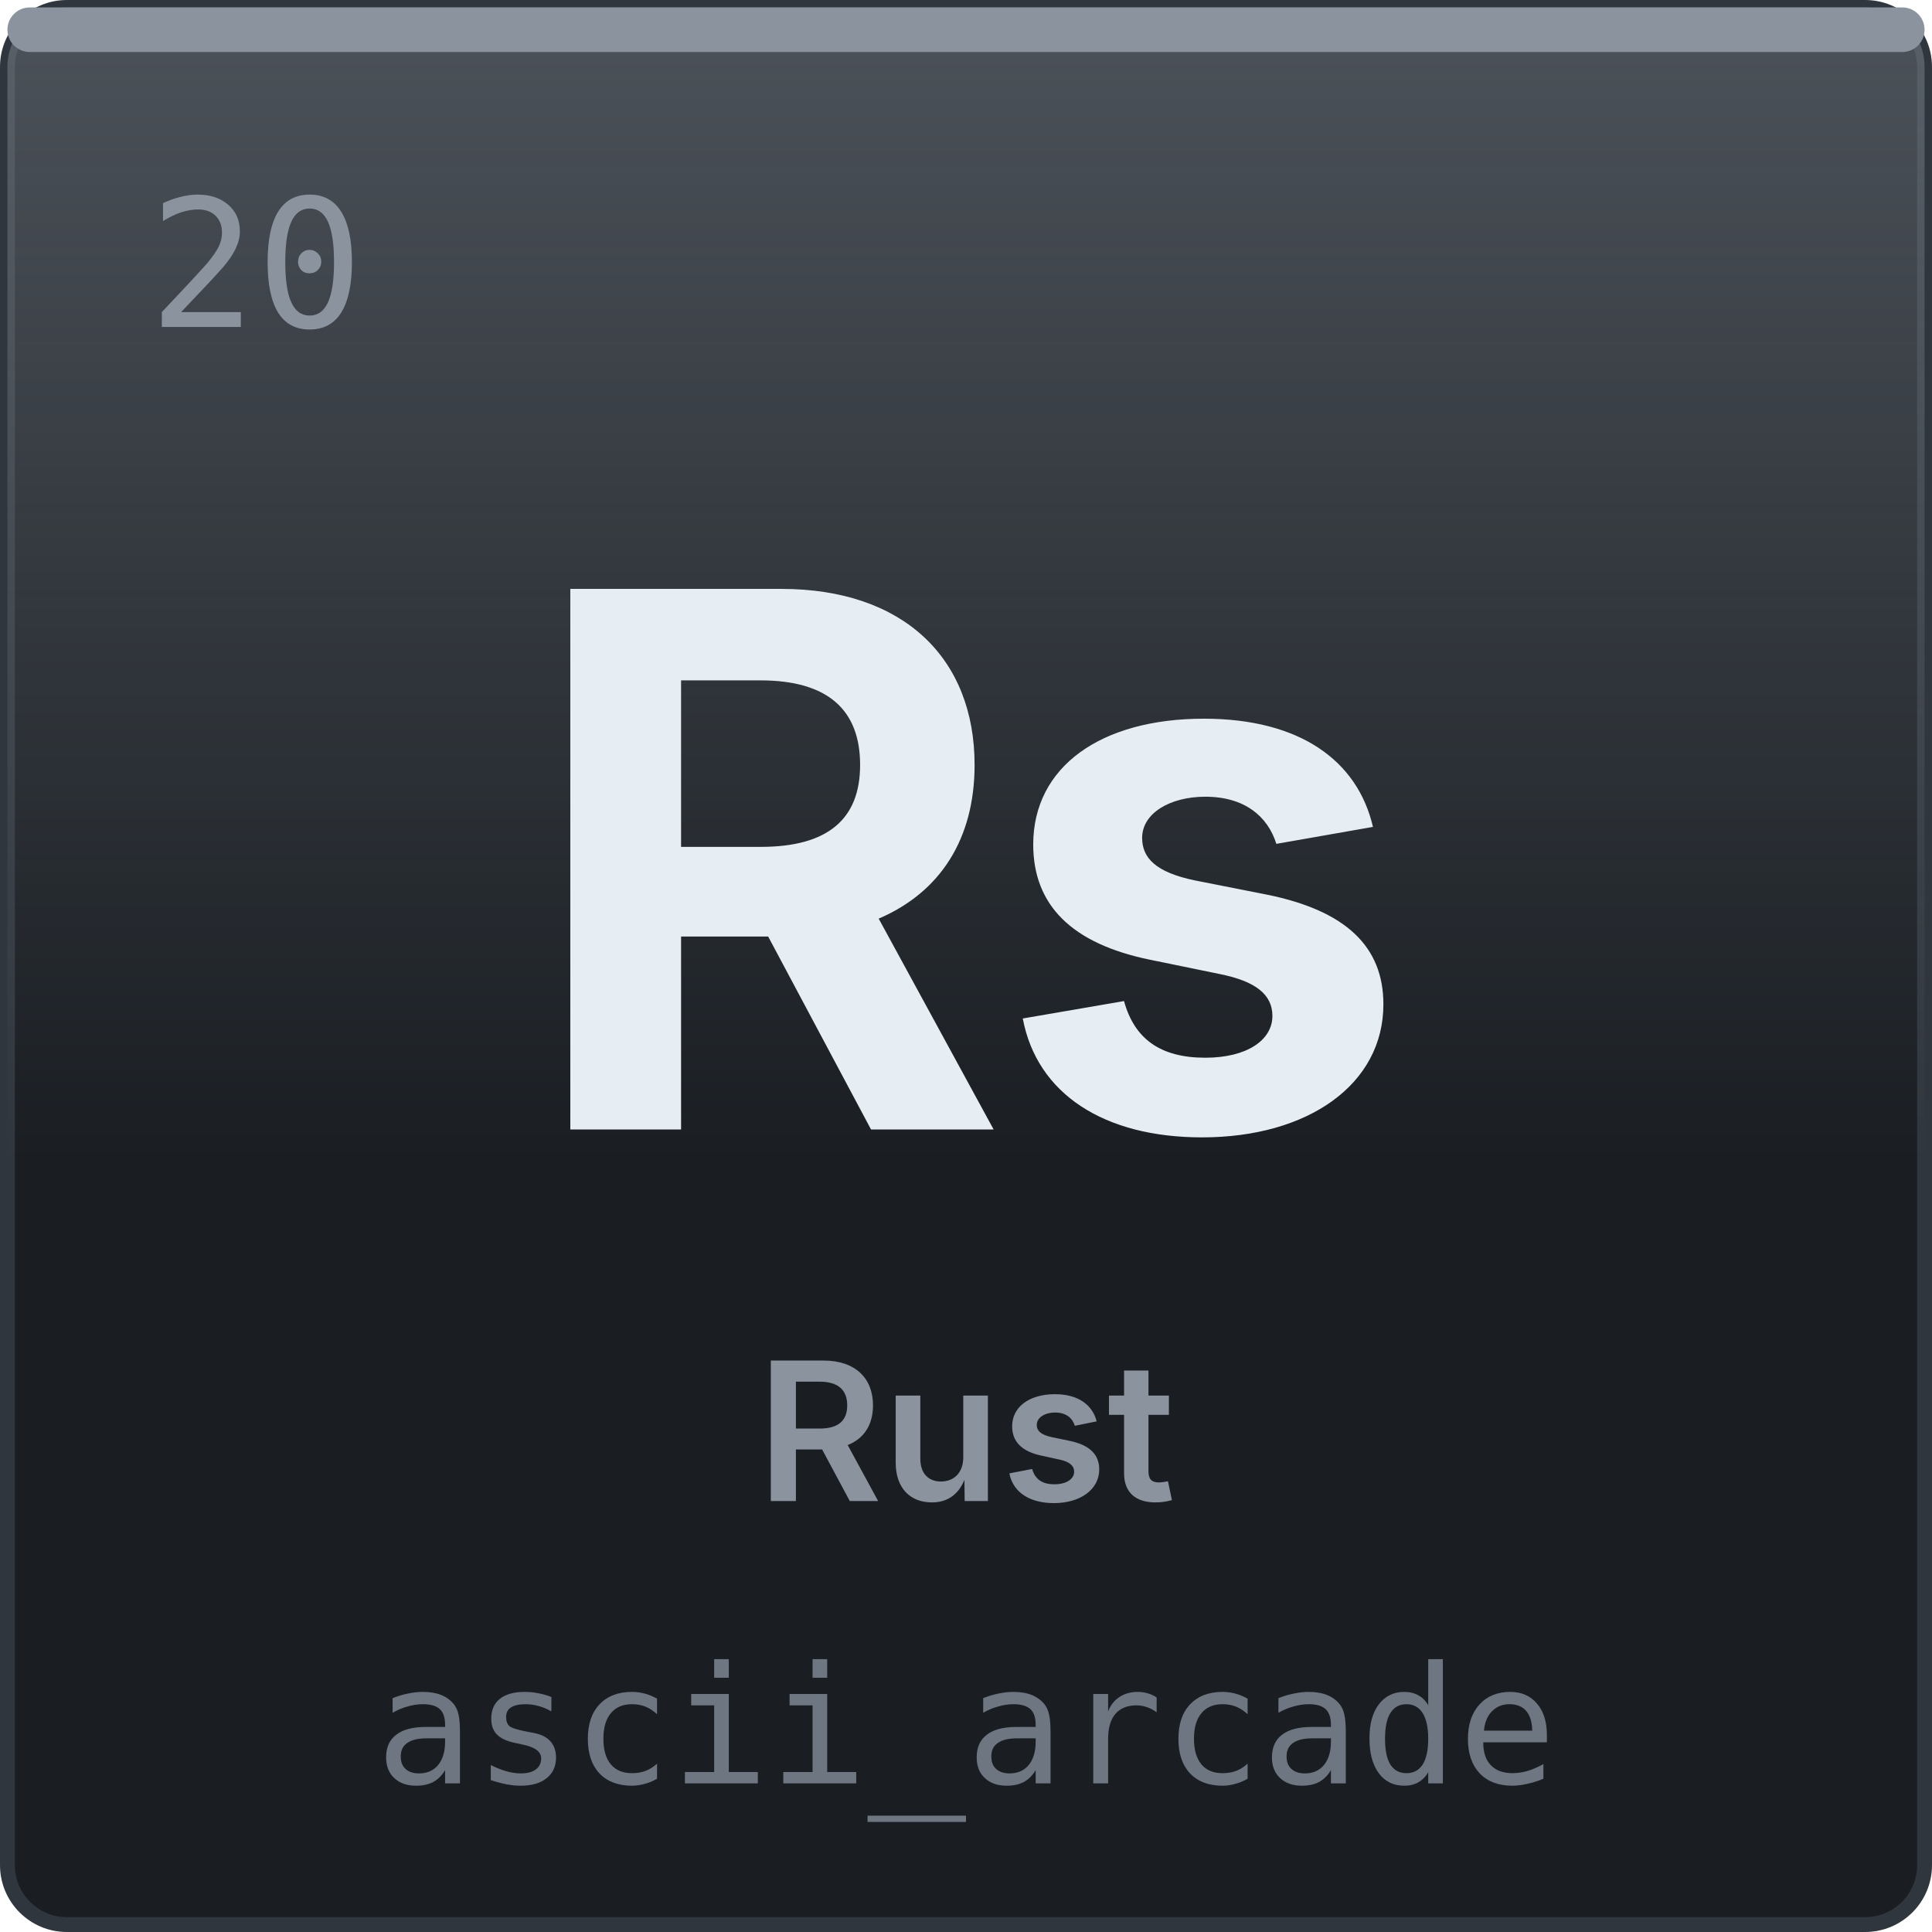
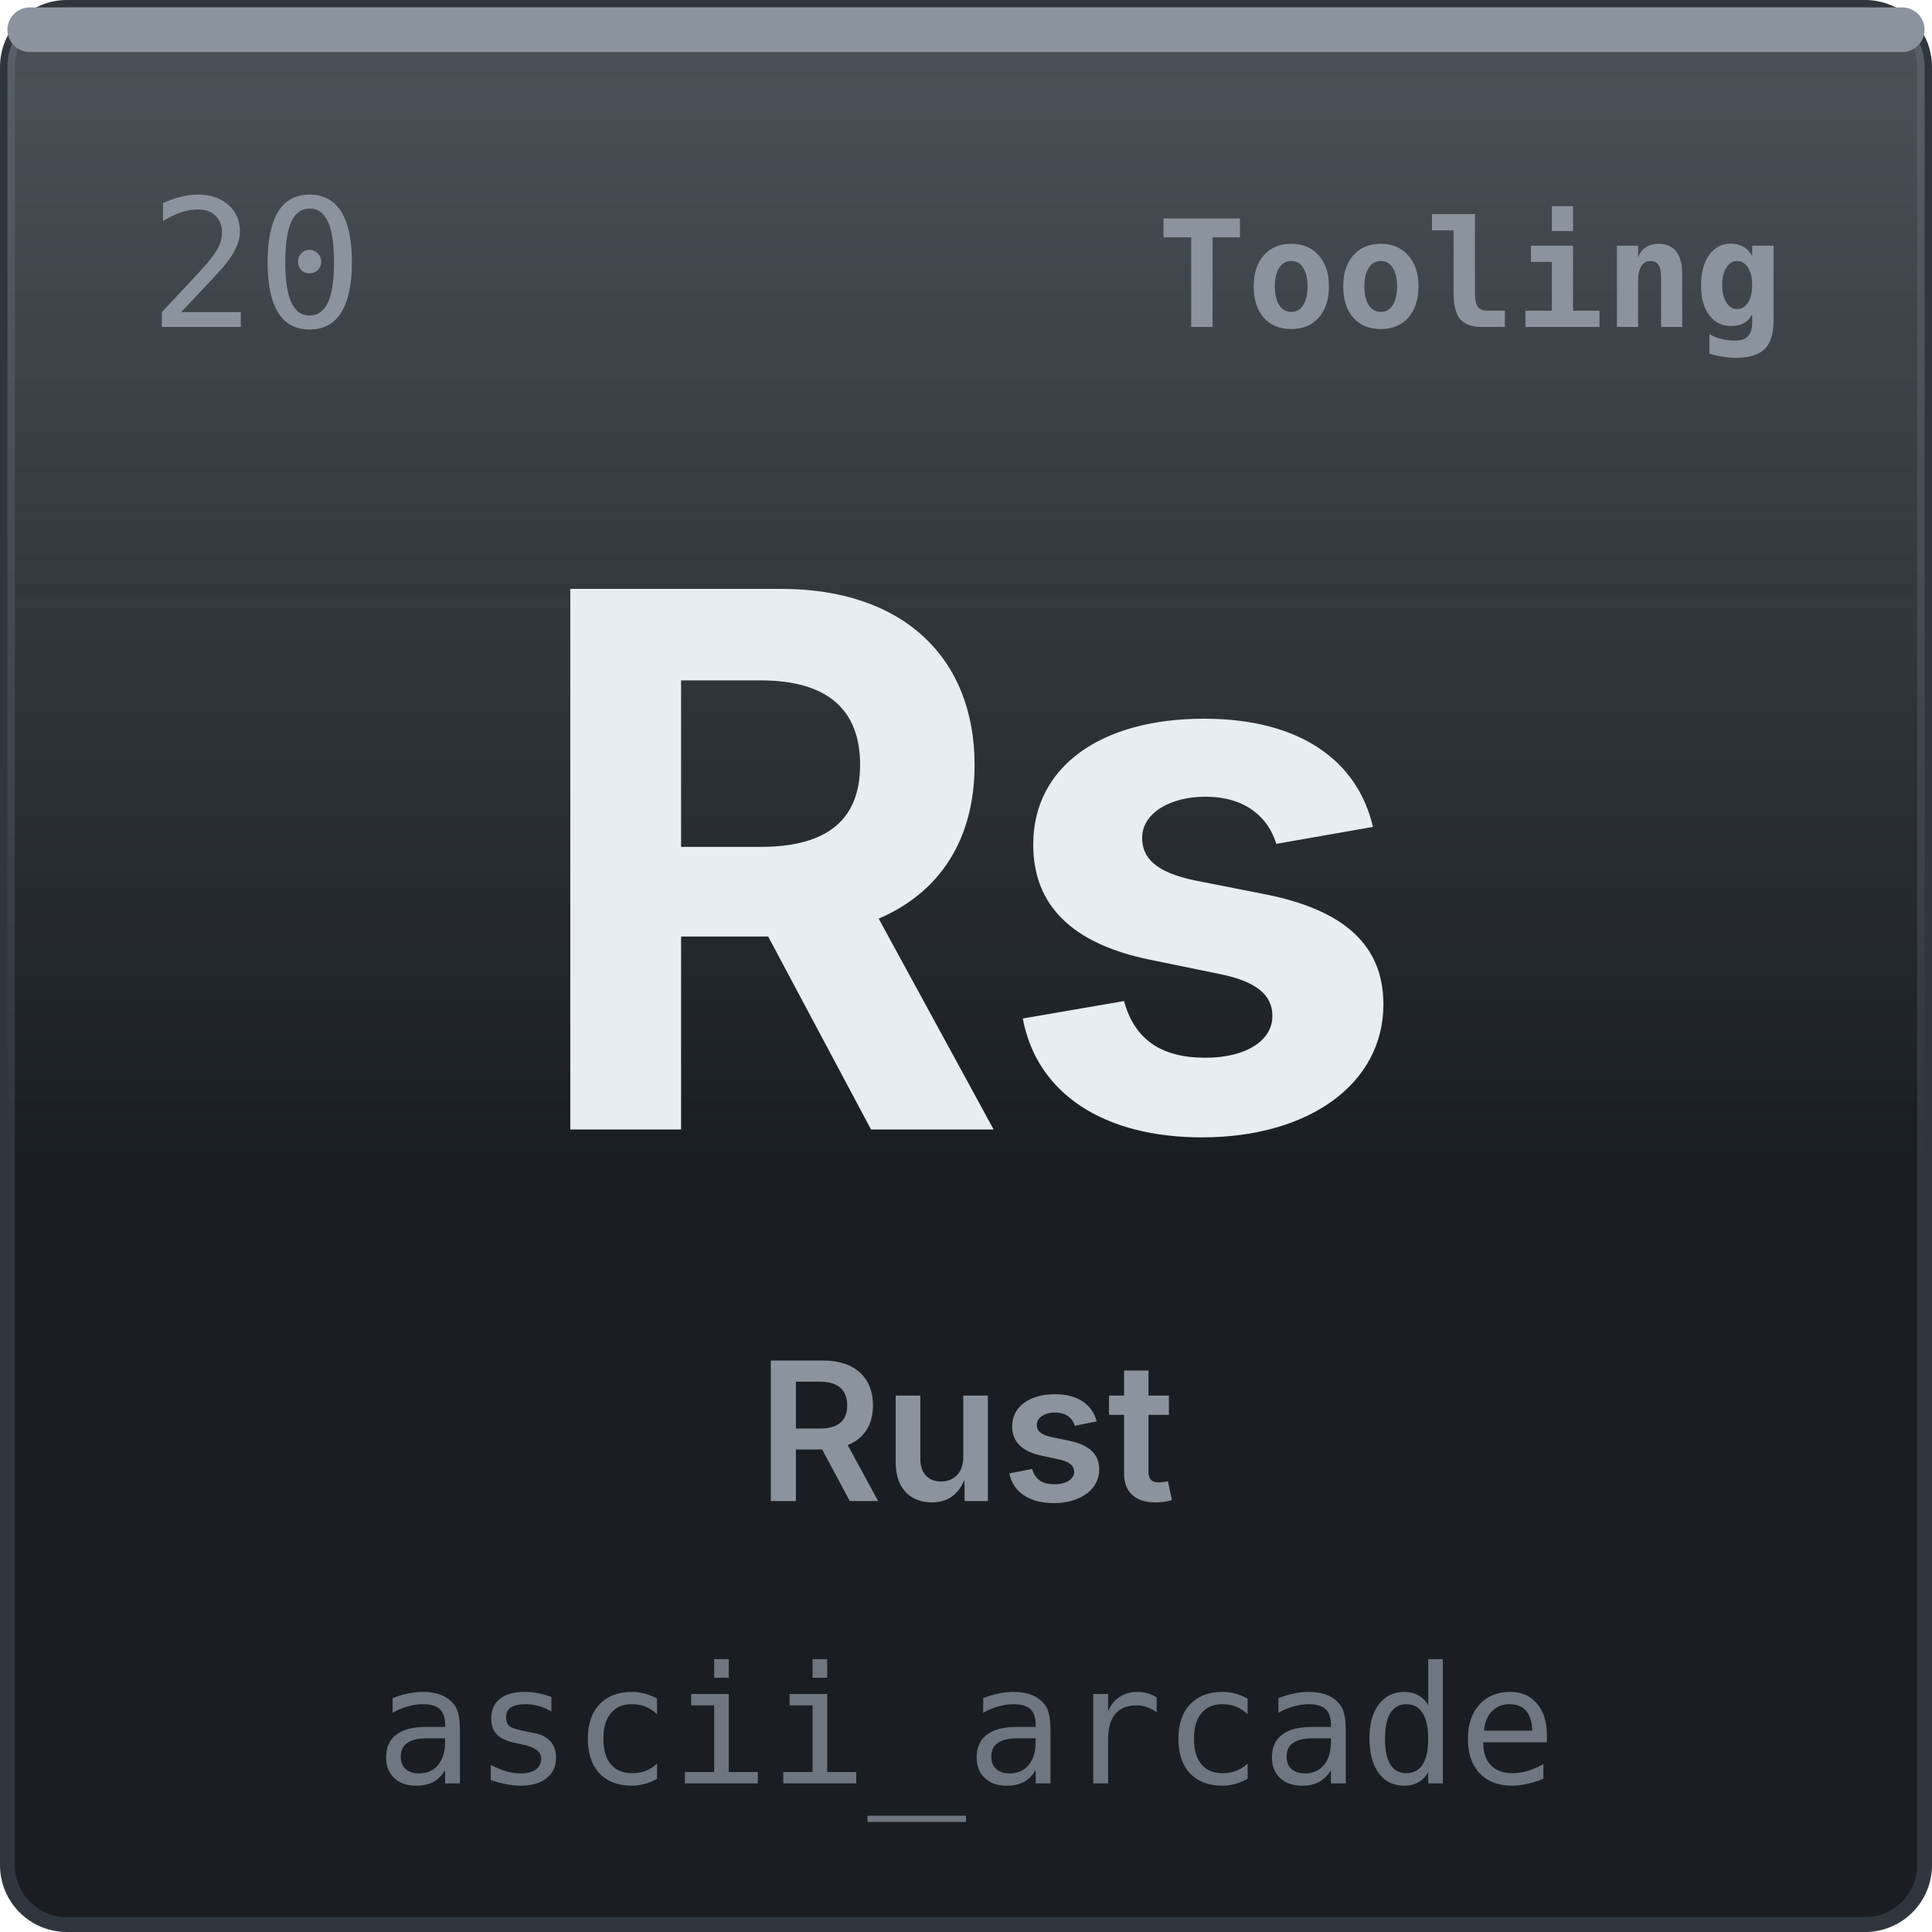
- <svg xmlns="http://www.w3.org/2000/svg" width="130" height="130" viewBox="0 0 130 130" role="img" aria-label="20 Rs Rust ascii_arcade">
+ <svg xmlns="http://www.w3.org/2000/svg" width="130" height="130" viewBox="0 0 130 130" role="img" aria-label="20 Rs Rust ascii_arcade Tooling">
  <defs>
    <linearGradient id="g20" x1="0" y1="0" x2="0" y2="1">
      <stop offset="0%" stop-color="#8b949e" stop-opacity="0.45" />
      <stop offset="60%" stop-color="#8b949e" stop-opacity="0" />
    </linearGradient>
  </defs>
  <g opacity="1">
    <set attributeName="opacity" to="0" begin="0s" />
    <animate attributeName="opacity" from="0" to="1" begin="1.52s" dur="0.55s" fill="freeze" />
    <rect x="0.5" y="0.5" width="129" height="129" rx="4" fill="#1a1e23" stroke="#30363d" stroke-width="1" />
    <rect x="0.5" y="0.5" width="129" height="129" rx="4" fill="url(#g20)" />
    <rect x="0.5" y="0.5" width="129" height="3" rx="1.5" fill="#8b949e">
      <animate attributeName="opacity" values="1;0.45;1" dur="4s" begin="-0.20s" repeatCount="indefinite" />
    </rect>
    <text x="10" y="22" font-family="ui-monospace, SFMono-Regular, Menlo, monospace" font-size="12" font-weight="500" fill="#8b949e">20</text>
+     <text x="120" y="22" font-family="ui-monospace, SFMono-Regular, Menlo, monospace" font-size="10" font-weight="600" fill="#8b949e" text-anchor="end">Tooling</text>
    <text x="65" y="76" font-family="-apple-system, BlinkMacSystemFont, Inter, system-ui, sans-serif" font-size="50" font-weight="700" fill="#e6edf3" text-anchor="middle" letter-spacing="-1">Rs</text>
    <text x="65" y="101" font-family="-apple-system, BlinkMacSystemFont, Inter, system-ui, sans-serif" font-size="13" font-weight="600" fill="#8b949e" text-anchor="middle">Rust</text>
    <text x="65" y="120" font-family="ui-monospace, SFMono-Regular, Menlo, monospace" font-size="11" fill="#6e7681" text-anchor="middle">ascii_arcade</text>
  </g>
</svg>
